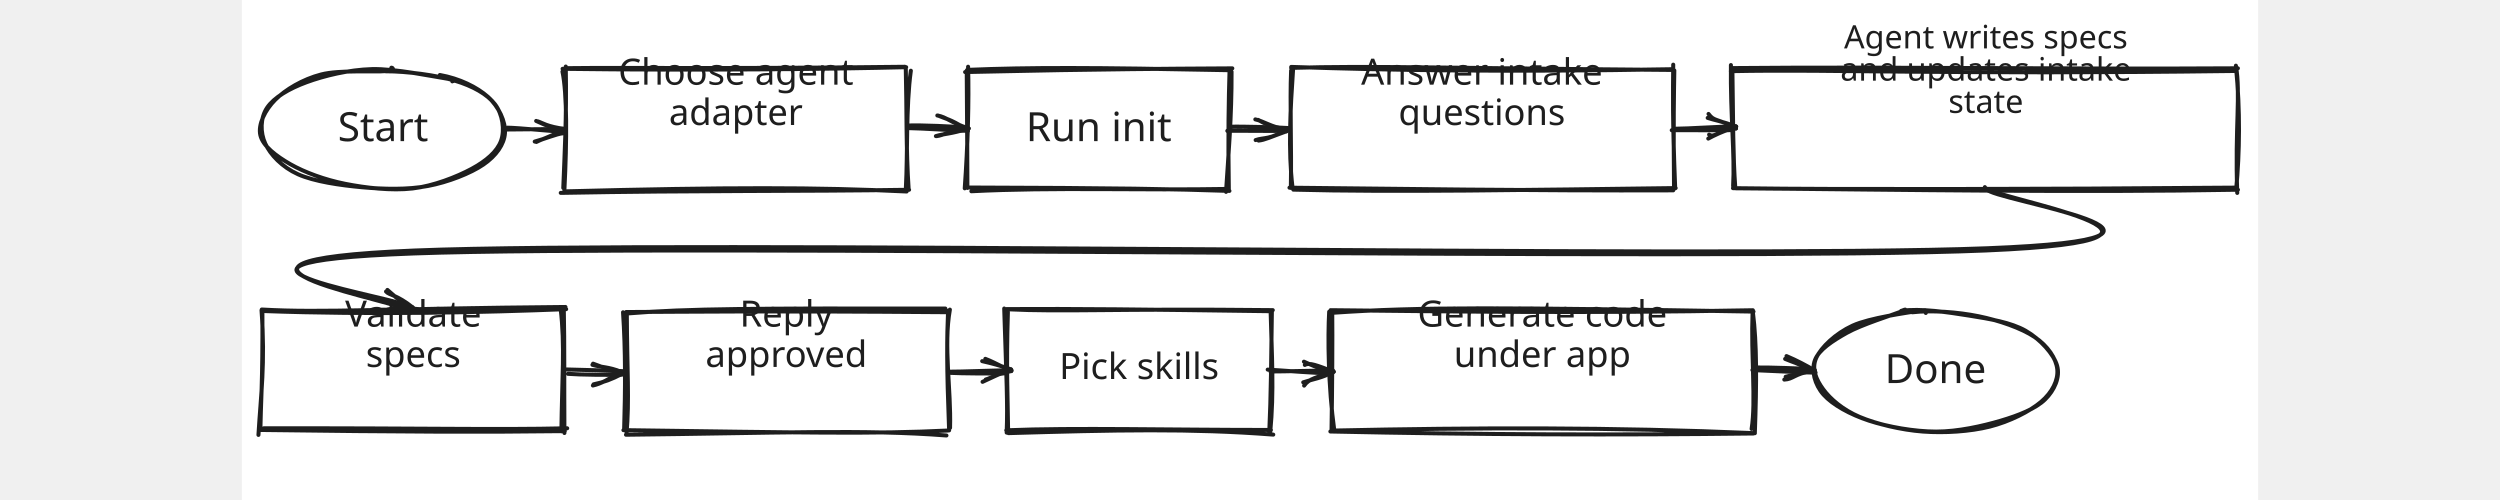
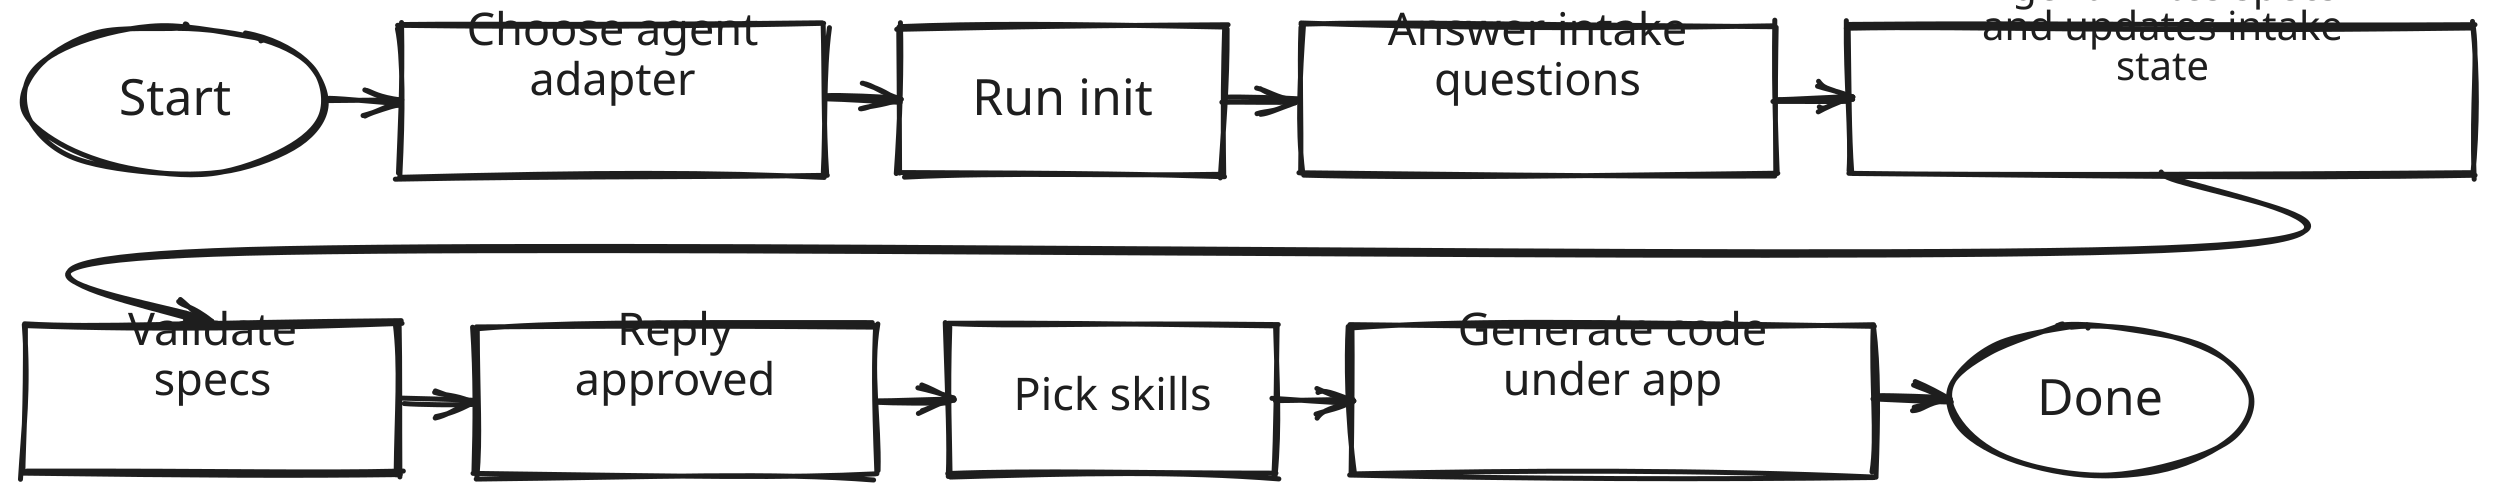
- <svg xmlns="http://www.w3.org/2000/svg" version="1.1" viewBox="0 -24 1000 248" width="1000" height="200">
-   <rect x="0" y="-24" width="100%" height="100%" fill="#ffffff" />
+ <svg xmlns="http://www.w3.org/2000/svg" version="1.1" viewBox="0 0 1000 200" width="1000" height="200">
+   <rect x="0" y="0" width="100%" height="100%" fill="#ffffff" />
  <defs>
    <style>
      @font-face {
        font-family: "Virgil";
        src: url("https://excalidraw.com/Virgil.woff2");
      }
      @font-face {
        font-family: "Cascadia";
        src: url("https://excalidraw.com/Cascadia.woff2");
      }
    </style>
  </defs>
-   <rect x="0" y="-24" width="1000" height="248" fill="#ffffff" />
+   <rect x="0" y="0" width="1000" height="200" fill="#ffffff" />
  <g stroke-linecap="round" transform="translate(10 10) rotate(0 60 30)">
    <path d="M70.94 1.37 C80.93 2.07, 92.67 5.75, 100.72 9.36 C108.77 12.96, 116.49 17.86, 119.26 22.99 C122.02 28.12, 120.93 34.86, 117.3 40.13 C113.66 45.4, 106.2 51.44, 97.44 54.6 C88.67 57.77, 75.73 58.9, 64.72 59.11 C53.71 59.33, 40.76 58.32, 31.39 55.91 C22.01 53.5, 13.83 49.08, 8.45 44.65 C3.07 40.22, -1.33 34.71, -0.89 29.31 C-0.46 23.92, 4.51 16.85, 11.06 12.29 C17.61 7.73, 27.25 3.82, 38.41 1.96 C49.56 0.1, 70.57 0.81, 77.98 1.15 C85.38 1.49, 83.22 3.4, 82.86 4 M75.47 0.32 C85.72 1.52, 97.39 5.53, 104.58 9.86 C111.77 14.18, 116.83 21.04, 118.63 26.28 C120.43 31.51, 119.87 36.47, 115.36 41.26 C110.86 46.05, 100.88 51.72, 91.59 55.02 C82.29 58.33, 70.06 61.14, 59.6 61.09 C49.15 61.04, 38.04 57.65, 28.87 54.74 C19.7 51.83, 9.18 48.18, 4.59 43.63 C0.01 39.07, -0.5 33.07, 1.35 27.4 C3.2 21.73, 8.84 14.16, 15.71 9.61 C22.57 5.05, 32.61 1.25, 42.57 0.06 C52.53 -1.13, 69.83 1.96, 75.48 2.47 C81.13 2.99, 76.5 2.73, 76.47 3.14" stroke="none" stroke-width="0" fill="#ffffff" />
    <path d="M88.17 3.19 C97.89 4.91, 106.64 9.24, 112.02 14.04 C117.4 18.84, 120.84 26.4, 120.46 32 C120.09 37.59, 116.14 43.24, 109.76 47.62 C103.37 51.99, 92.19 56.37, 82.17 58.25 C72.14 60.13, 60.35 59.85, 49.63 58.88 C38.91 57.91, 25.84 56.04, 17.83 52.44 C9.82 48.83, 4.13 42.74, 1.58 37.24 C-0.98 31.73, -0.93 24.5, 2.48 19.43 C5.89 14.35, 13.37 9.98, 22.04 6.79 C30.7 3.6, 42.92 0.59, 54.46 0.28 C66.01 -0.03, 84.66 3.93, 91.3 4.94 C97.95 5.96, 94.74 6.07, 94.34 6.36 M61.32 1.36 C71.59 1.32, 86.55 3.29, 95.58 6.01 C104.61 8.73, 111.66 12.71, 115.49 17.68 C119.31 22.65, 120.45 30.48, 118.52 35.83 C116.58 41.18, 111.18 45.83, 103.87 49.77 C96.56 53.71, 85.1 58.23, 74.65 59.47 C64.2 60.7, 51.3 59.18, 41.18 57.17 C31.07 55.16, 20.98 51.43, 13.97 47.42 C6.97 43.41, 0.38 38.41, -0.86 33.08 C-2.11 27.76, 1.49 20.5, 6.52 15.48 C11.54 10.46, 20.13 5.31, 29.29 2.94 C38.44 0.57, 55.66 1.81, 61.46 1.26 C67.26 0.71, 63.94 -0.84, 64.1 -0.34" stroke="#1e1e1e" stroke-width="2" fill="none" />
  </g>
  <g transform="translate(45 28) rotate(0 25 12)">
    <text x="25" y="18" font-family="Virgil, Segoe UI Emoji" font-size="20px" fill="#1e1e1e" text-anchor="middle" style="white-space: pre;" direction="ltr">Start</text>
  </g>
  <g stroke-linecap="round" transform="translate(160 10) rotate(0 85 30)">
    <path d="M-1.51 -1.54 L171.64 0.65 L170.2 60.54 L1.41 61.55" stroke="none" stroke-width="0" fill="#ffffff" />
    <path d="M0.98 -0.19 C36.37 -0.61, 70.29 0.27, 168.82 -0.88 M-0.96 0.13 C66.41 1.04, 133.73 0.23, 169.46 -0.68 M171.78 1.07 C169.32 18.96, 170.23 42.4, 169.33 58.91 M169.27 0.13 C169.77 19.11, 169.35 40.27, 170.69 59.95 M170.91 60.13 C116.84 60.99, 65.74 60.38, -1.87 61.67 M169.69 60.98 C126 58.82, 80.62 58.81, -0.17 60.93 M-0.05 59.97 C1.18 35.59, 1.28 12.4, -1.02 1.51 M-0.61 59.22 C0.02 42.13, 1.09 25.45, 0.62 -0.99" stroke="#1e1e1e" stroke-width="2" fill="none" />
  </g>
  <g transform="translate(180 22) rotate(0 65 20)">
    <text x="65" y="-4" font-family="Virgil, Segoe UI Emoji" font-size="18px" fill="#1e1e1e" text-anchor="middle" style="white-space: pre;" direction="ltr">Choose agent</text>
    <text x="65" y="16" font-family="Virgil, Segoe UI Emoji" font-size="18px" fill="#1e1e1e" text-anchor="middle" style="white-space: pre;" direction="ltr">adapter</text>
  </g>
  <g stroke-linecap="round" transform="translate(360 10) rotate(0 65 30)">
    <path d="M-0.71 1.31 L129.73 0.27 L130.71 61.01 L-0.74 60.61" stroke="none" stroke-width="0" fill="#ffffff" />
    <path d="M-1.31 1.74 C27.55 1.22, 52.81 0.31, 131.23 -0.1 M-0.26 0.66 C31.06 -0.62, 61.44 -0.57, 130.3 0.83 M130.85 1.57 C130.96 23.52, 129.26 43.32, 128.11 61.17 M129.87 0.53 C129.43 15.6, 129.06 32.74, 129.5 60.65 M129.01 59.71 C86.98 60.48, 42.53 58.78, 1.8 60.86 M129.8 60.69 C102.66 59.77, 73.89 59.22, -0.29 59.01 M-1.49 59.41 C0.03 38.11, 0.66 15.93, 0.17 -0.91 M-0.17 59.22 C-0.27 47.17, -0.19 34.35, -0.5 0.98" stroke="#1e1e1e" stroke-width="2" fill="none" />
  </g>
  <g transform="translate(385 28) rotate(0 40 12)">
    <text x="40" y="18" font-family="Virgil, Segoe UI Emoji" font-size="20px" fill="#1e1e1e" text-anchor="middle" style="white-space: pre;" direction="ltr">Run init</text>
  </g>
  <g stroke-linecap="round" transform="translate(520 10) rotate(0 95 30)">
    <path d="M0.09 0.15 L191.82 -0.1 L191.22 61.48 L1.11 59.68" stroke="none" stroke-width="0" fill="#ffffff" />
    <path d="M0.41 -0.33 C39.19 -1.51, 76.23 -0.2, 189.64 0.69 M0.44 -0.81 C52.29 0.9, 106.31 1.81, 189.14 0.33 M189.92 -1.93 C189.8 12.08, 189.49 24.24, 190.89 59.43 M190.46 0.93 C190.29 12.09, 189.97 25.21, 190.32 59.36 M191.12 59.28 C118.97 60.18, 51.03 61.4, 1.48 60.06 M189.91 60.41 C120.67 60.68, 49.84 59.59, -0.42 59.1 M1.07 58.84 C-1.12 40.64, 0.05 19.46, 1.35 0.68 M0.26 59.21 C0.64 38.21, -0.27 17.24, 0.39 0.96" stroke="#1e1e1e" stroke-width="2" fill="none" />
  </g>
  <g transform="translate(540 22) rotate(0 75 20)">
    <text x="75" y="-4" font-family="Virgil, Segoe UI Emoji" font-size="18px" fill="#1e1e1e" text-anchor="middle" style="white-space: pre;" direction="ltr">Answer intake</text>
    <text x="75" y="16" font-family="Virgil, Segoe UI Emoji" font-size="18px" fill="#1e1e1e" text-anchor="middle" style="white-space: pre;" direction="ltr">questions</text>
  </g>
  <g stroke-linecap="round" transform="translate(740 10) rotate(0 125 30)">
    <path d="M0.89 -1.01 L249.92 -0.48 L251.73 61.95 L-1.04 58.74" stroke="none" stroke-width="0" fill="#ffffff" />
    <path d="M-1.53 1.3 C50.88 0.23, 103.41 3.1, 248.41 1.2 M-0.7 -0.23 C80.65 -0.99, 161.42 0.45, 249.99 -0.13 M249 -1.43 C251.45 12.64, 248.51 29.16, 249.67 61.69 M249.06 -0.67 C251.16 20.58, 250.88 41.68, 249.13 60.06 M249.37 59.06 C151.08 59.89, 51.84 59.99, 0.94 59.39 M250.02 60.1 C170.38 61.52, 89.48 60.19, -0.44 59.33 M-0.37 58.28 C0.53 43.16, -1.76 22.98, -1.47 -1.73 M0.7 59.21 C-0.45 43.25, -0.35 26.14, -0.73 0.93" stroke="#1e1e1e" stroke-width="2" fill="none" />
  </g>
  <g transform="translate(755 18) rotate(0 110 24)">
    <text x="110" y="-18" font-family="Virgil, Segoe UI Emoji" font-size="16px" fill="#1e1e1e" text-anchor="middle" style="white-space: pre;" direction="ltr">Agent writes specs</text>
    <text x="110" y="-2" font-family="Virgil, Segoe UI Emoji" font-size="16px" fill="#1e1e1e" text-anchor="middle" style="white-space: pre;" direction="ltr">and updates intake</text>
    <text x="110" y="14" font-family="Virgil, Segoe UI Emoji" font-size="16px" fill="#1e1e1e" text-anchor="middle" style="white-space: pre;" direction="ltr">state</text>
  </g>
  <g stroke-linecap="round" transform="translate(10 130) rotate(0 75 30)">
    <path d="M1.69 1.84 L148.01 -0.86 L148.23 58.41 L0.81 61.81" stroke="none" stroke-width="0" fill="#ffffff" />
    <path d="M-0.16 -0.48 C29.73 1.28, 61.64 -0.99, 150.47 -1.74 M-0.15 0.24 C55.66 2.29, 109.88 0.92, 150.82 -0.66 M148.07 -0.93 C150.29 17.2, 148.74 34.08, 148.45 59.95 M149.65 -0.27 C150.02 17.06, 149.78 34.15, 149.95 60.77 M151.33 58.43 C114.35 59.27, 82.81 58.31, 0.82 58.44 M150.14 59.83 C109.49 60.36, 69.37 60.18, -0.66 59.26 M-1.81 61.72 C-0.62 41.69, 1.62 26.51, -0.28 -0.14 M-0.86 59.21 C-0.74 48.29, 0.37 35.03, 0.15 0.91" stroke="#1e1e1e" stroke-width="2" fill="none" />
  </g>
  <g transform="translate(35 142) rotate(0 50 20)">
    <text x="50" y="-4" font-family="Virgil, Segoe UI Emoji" font-size="18px" fill="#1e1e1e" text-anchor="middle" style="white-space: pre;" direction="ltr">Validate</text>
    <text x="50" y="16" font-family="Virgil, Segoe UI Emoji" font-size="18px" fill="#1e1e1e" text-anchor="middle" style="white-space: pre;" direction="ltr">specs</text>
  </g>
  <g stroke-linecap="round" transform="translate(190 130) rotate(0 80 30)">
    <path d="M-1.51 0.68 L160.1 -1.24 L158.74 58.88 L-1.34 60.87" stroke="none" stroke-width="0" fill="#ffffff" />
    <path d="M1.55 1.45 C31.14 -1.01, 64.61 -1.07, 158.88 -0.96 M0.55 0.77 C33.02 0.63, 67.03 0.12, 159.66 0.85 M161.14 -0.43 C157.93 17.76, 161.77 39, 161.23 58.21 M160.25 0.13 C159.68 13.55, 159.49 26.62, 160.76 59.47 M159.44 62 C119.11 58.86, 74.83 60.82, 0.49 61.63 M160.25 59.54 C124.31 61.32, 88.94 60.59, -0.78 59.35 M0.75 61.15 C2.23 44.22, 1.01 30.03, 0.9 1.45 M-0.43 59.2 C0.17 39.33, 0.3 19.93, -0.97 0.89" stroke="#1e1e1e" stroke-width="2" fill="none" />
  </g>
  <g transform="translate(210 142) rotate(0 60 20)">
    <text x="60" y="-4" font-family="Virgil, Segoe UI Emoji" font-size="18px" fill="#1e1e1e" text-anchor="middle" style="white-space: pre;" direction="ltr">Reply</text>
    <text x="60" y="16" font-family="Virgil, Segoe UI Emoji" font-size="18px" fill="#1e1e1e" text-anchor="middle" style="white-space: pre;" direction="ltr">approved</text>
  </g>
  <g stroke-linecap="round" transform="translate(380 130) rotate(0 65 30)">
    <path d="M-0.71 -0.48 L128.19 -1.62 L129.25 59.35 L0.51 59.94" stroke="none" stroke-width="0" fill="#ffffff" />
    <path d="M-0.73 -0.62 C28.36 0.81, 51.22 -1.03, 131.3 -0.17 M-0.75 -0.7 C33.21 -0.9, 65.81 -0.54, 130.5 0.36 M130.22 0.07 C130.78 22.32, 132 39.92, 130.02 60.47 M130.85 0.54 C130.54 22.04, 130.4 43.09, 129.57 60.18 M131.54 61.57 C90.91 58.41, 52.94 59.28, 0.17 60.83 M130.37 59.26 C81.1 59.29, 32.47 58.03, -0.9 59.43 M-0.69 60.59 C-0.12 46.74, -0.81 33.56, -1.91 -0.97 M0.01 59.2 C-0.12 44.37, -0.98 28.82, -0.09 0.86" stroke="#1e1e1e" stroke-width="2" fill="none" />
  </g>
  <g transform="translate(395 148) rotate(0 50 12)">
    <text x="50" y="16" font-family="Virgil, Segoe UI Emoji" font-size="18px" fill="#1e1e1e" text-anchor="middle" style="white-space: pre;" direction="ltr">Pick skills</text>
  </g>
  <g stroke-linecap="round" transform="translate(540 130) rotate(0 105 30)">
    <path d="M0.08 -1.63 L210.28 -1.99 L209.76 59.82 L-1.63 59" stroke="none" stroke-width="0" fill="#ffffff" />
    <path d="M0.87 1.15 C43.96 -1.86, 86.73 -1.53, 209.74 0.54 M-0.04 -0.15 C61.18 0.45, 123.96 1.52, 209.42 -0.12 M209.29 0.58 C208.42 22.88, 211.02 44.84, 208.8 58.74 M209.44 0.94 C211.4 16.53, 211.31 35.56, 210.39 60.88 M209.69 61.01 C142.93 61.83, 73.77 61.63, -0.14 60.02 M210.42 60.86 C141.04 57.84, 72.28 58.01, 0.86 59.57 M1.87 60.03 C-1.27 37.27, -1.42 13.08, -0.73 0.62 M0.44 59.19 C0.79 37.41, 0.94 13.72, 0.79 0.84" stroke="#1e1e1e" stroke-width="2" fill="none" />
  </g>
  <g transform="translate(570 142) rotate(0 75 20)">
    <text x="75" y="-4" font-family="Virgil, Segoe UI Emoji" font-size="18px" fill="#1e1e1e" text-anchor="middle" style="white-space: pre;" direction="ltr">Generate code</text>
    <text x="75" y="16" font-family="Virgil, Segoe UI Emoji" font-size="18px" fill="#1e1e1e" text-anchor="middle" style="white-space: pre;" direction="ltr">under app</text>
  </g>
  <g stroke-linecap="round" transform="translate(780 130) rotate(0 60 30)">
    <path d="M39.05 1.08 C48.44 -1.02, 62.42 0.13, 72.93 1.23 C83.44 2.32, 94.5 4.07, 102.11 7.62 C109.72 11.18, 116.14 16.98, 118.6 22.55 C121.06 28.11, 120.69 35.92, 116.88 41.01 C113.08 46.09, 104.51 49.84, 95.75 53.06 C87 56.29, 74.92 59.81, 64.33 60.33 C53.74 60.86, 41.52 58.71, 32.22 56.18 C22.92 53.65, 13.77 49.95, 8.52 45.15 C3.27 40.36, 0.07 32.87, 0.71 27.43 C1.34 21.98, 4.88 16.86, 12.33 12.46 C19.78 8.06, 38.86 3.07, 45.4 1.03 C51.95 -1.02, 51.41 -0.33, 51.6 0.19 M33.52 3.8 C42.51 1.37, 58.08 0.19, 69.02 0.51 C79.95 0.82, 91.18 2.44, 99.12 5.69 C107.07 8.93, 113.69 14.67, 116.69 20.01 C119.69 25.34, 120.16 32.49, 117.13 37.7 C114.11 42.91, 106.57 47.65, 98.52 51.28 C90.47 54.91, 79.19 58.52, 68.83 59.48 C58.46 60.44, 46.01 59.01, 36.34 57.04 C26.67 55.07, 16.65 52.32, 10.8 47.66 C4.95 43.01, 1.6 34.82, 1.23 29.09 C0.85 23.36, 2.95 17.45, 8.55 13.28 C14.15 9.11, 30.51 5.46, 34.83 4.06 C39.16 2.65, 34.33 4.42, 34.52 4.87" stroke="none" stroke-width="0" fill="#ffffff" />
    <path d="M48.49 0.89 C58.21 -0.22, 71.19 0.79, 81.31 2.84 C91.43 4.89, 102.69 8.79, 109.2 13.18 C115.72 17.58, 119.89 23.84, 120.42 29.2 C120.94 34.56, 117.94 40.61, 112.35 45.34 C106.76 50.07, 96.65 55.15, 86.89 57.6 C77.13 60.05, 64.53 60.85, 53.77 60.05 C43.01 59.24, 30.57 56.27, 22.32 52.77 C14.07 49.27, 7.86 43.93, 4.29 39.05 C0.71 34.17, -1.57 28.75, 0.86 23.49 C3.3 18.24, 10.41 11.4, 18.9 7.51 C27.38 3.62, 45.71 1.19, 51.76 0.15 C57.81 -0.9, 55.22 0.8, 55.19 1.23 M42.96 0.2 C52.46 -1.22, 66.42 0.9, 76.7 2.54 C86.99 4.18, 97.41 5.9, 104.68 10.04 C111.95 14.18, 118.71 21.7, 120.32 27.38 C121.93 33.06, 119 39.6, 114.33 44.15 C109.66 48.7, 101.29 52.03, 92.29 54.69 C83.28 57.34, 71.18 60.08, 60.31 60.07 C49.43 60.07, 36.32 57.7, 27.02 54.65 C17.72 51.6, 8.96 46.78, 4.5 41.77 C0.03 36.77, -1.71 29.72, 0.22 24.61 C2.15 19.49, 8.92 15.09, 16.08 11.07 C23.25 7.04, 38.7 2.21, 43.2 0.45 C47.7 -1.31, 42.48 0.02, 43.08 0.51" stroke="#1e1e1e" stroke-width="2" fill="none" />
  </g>
  <g transform="translate(810 148) rotate(0 30 12)">
    <text x="30" y="18" font-family="Virgil, Segoe UI Emoji" font-size="20px" fill="#1e1e1e" text-anchor="middle" style="white-space: pre;" direction="ltr">Done</text>
  </g>
  <g stroke-linecap="round">
    <g transform="translate(130 40) rotate(0 15 0)">
      <path d="M-0.35 0.25 C4.96 0.14, 25.6 0.08, 30.7 -0.09 M1.67 -0.67 C6.98 -0.63, 25.46 1.27, 30.12 1.4" stroke="#1e1e1e" stroke-width="2" fill="none" />
    </g>
    <g transform="translate(130 40) rotate(0 15 0)">
      <path d="M16.01 6.42 C18.52 5.07, 20.58 4.82, 30.52 0.04 M15.22 6.22 C20.59 4.8, 25.96 2.43, 29.38 2.06" stroke="#1e1e1e" stroke-width="2" fill="none" />
    </g>
    <g transform="translate(130 40) rotate(0 15 0)">
      <path d="M16.71 -3.82 C19.13 -3.08, 21.05 -1.23, 30.52 0.04 M15.93 -4.02 C21.04 -1.56, 26.15 -0.05, 29.38 2.06" stroke="#1e1e1e" stroke-width="2" fill="none" />
    </g>
  </g>
  <g stroke-linecap="round">
    <g transform="translate(330 40) rotate(0 15 0)">
      <path d="M1.09 -0.44 C6.3 -0.41, 25.3 0.83, 30.08 0.92 M0.21 -1.72 C5.36 -2.08, 24.39 -1.24, 29.17 -0.72" stroke="#1e1e1e" stroke-width="2" fill="none" />
    </g>
    <g transform="translate(330 40) rotate(0 15 0)">
      <path d="M14.2 3.51 C18.82 2.14, 20.71 2.72, 30.47 -0.29 M14.53 3.53 C18.11 3.07, 20.64 1.01, 28.75 -0.25" stroke="#1e1e1e" stroke-width="2" fill="none" />
    </g>
    <g transform="translate(330 40) rotate(0 15 0)">
      <path d="M14.91 -6.72 C19.45 -6, 21.19 -3.32, 30.47 -0.29 M15.25 -6.7 C18.77 -5.11, 21.16 -5.12, 28.75 -0.25" stroke="#1e1e1e" stroke-width="2" fill="none" />
    </g>
  </g>
  <g stroke-linecap="round">
    <g transform="translate(490 40) rotate(0 15 0)">
      <path d="M0.14 -1.13 C5.24 -1.37, 24.6 -0.82, 29.45 -0.47 M-1.25 0.9 C3.75 0.74, 22.72 1.12, 28.22 0.82" stroke="#1e1e1e" stroke-width="2" fill="none" />
    </g>
    <g transform="translate(490 40) rotate(0 15 0)">
      <path d="M12.8 5.48 C16.44 4.12, 21.06 5.29, 27.43 0.04 M14.25 5.73 C17.42 5.4, 19.9 4.06, 28.11 1.1" stroke="#1e1e1e" stroke-width="2" fill="none" />
    </g>
    <g transform="translate(490 40) rotate(0 15 0)">
      <path d="M12.64 -4.78 C16.39 -4.04, 21.05 -0.77, 27.43 0.04 M14.09 -4.53 C17.26 -2.59, 19.78 -1.65, 28.11 1.1" stroke="#1e1e1e" stroke-width="2" fill="none" />
    </g>
  </g>
  <g stroke-linecap="round">
    <g transform="translate(710 40) rotate(0 15 0)">
      <path d="M-0.82 0.59 C4.18 0.48, 23.5 0.73, 28.83 0.54 M0.95 -0.15 C6.4 -0.11, 25.92 -1.4, 30.93 -1.31" stroke="#1e1e1e" stroke-width="2" fill="none" />
    </g>
    <g transform="translate(710 40) rotate(0 15 0)">
      <path d="M17.72 2.76 C20.46 4.63, 21.88 0.59, 31.05 -0.29 M17.3 4.74 C20.02 3.24, 24.02 1.31, 31.14 -1.21" stroke="#1e1e1e" stroke-width="2" fill="none" />
    </g>
    <g transform="translate(710 40) rotate(0 15 0)">
      <path d="M17.43 -7.49 C20.32 -3.53, 21.81 -5.47, 31.05 -0.29 M17.01 -5.52 C19.85 -4.52, 23.92 -3.96, 31.14 -1.21" stroke="#1e1e1e" stroke-width="2" fill="none" />
    </g>
  </g>
  <g stroke-linecap="round">
    <g transform="translate(865 70) rotate(0 -390 30)">
      <path d="M0.62 -0.1 C0.92 4.93, 130.61 24.08, 0.61 29.14 C-129.38 34.2, -649.08 24.98, -779.35 30.26 C-909.62 35.54, -780.88 55.93, -781.01 60.82 M-0.51 -1.19 C-0.22 4.05, 129.86 24.75, -0.02 30.23 C-129.89 35.72, -649.56 26.97, -779.77 31.71 C-909.98 36.46, -780.98 54.02, -781.3 58.69" stroke="#1e1e1e" stroke-width="2" fill="none" />
    </g>
    <g transform="translate(865 70) rotate(0 -390 30)">
      <path d="M-796.39 60.46 C-794.26 60.23, -789.81 57.94, -780.28 58.5 M-795.69 59.66 C-791.55 59.74, -788.75 59.96, -780.78 58.6" stroke="#1e1e1e" stroke-width="2" fill="none" />
    </g>
    <g transform="translate(865 70) rotate(0 -390 30)">
      <path d="M-793.53 50.6 C-792.08 52.4, -788.2 52.13, -780.28 58.5 M-792.84 49.8 C-789.53 52.46, -787.48 55.29, -780.78 58.6" stroke="#1e1e1e" stroke-width="2" fill="none" />
    </g>
  </g>
  <g stroke-linecap="round">
    <g transform="translate(160 160) rotate(0 15 0)">
      <path d="M-0.33 -0.78 C4.86 -0.62, 24.91 -0.17, 29.99 0.15 M1.69 1.42 C6.82 1.87, 24.41 2.11, 29.04 1.77" stroke="#1e1e1e" stroke-width="2" fill="none" />
    </g>
    <g transform="translate(160 160) rotate(0 15 0)">
      <path d="M14.08 7.21 C18.15 6.33, 22.22 3.96, 27.96 0.38 M14.4 6.63 C19.38 5.62, 23.46 4.13, 28.37 1.5" stroke="#1e1e1e" stroke-width="2" fill="none" />
    </g>
    <g transform="translate(160 160) rotate(0 15 0)">
      <path d="M13.85 -3.05 C17.89 -1.83, 22.01 -2.09, 27.96 0.38 M14.16 -3.63 C19.21 -1.7, 23.36 -0.27, 28.37 1.5" stroke="#1e1e1e" stroke-width="2" fill="none" />
    </g>
  </g>
  <g stroke-linecap="round">
    <g transform="translate(350 160) rotate(0 15 0)">
      <path d="M1.11 0.93 C6.2 1.23, 24.61 1.38, 29.37 1.16 M0.23 0.37 C5.82 0.42, 27 -0.41, 31.75 -0.35" stroke="#1e1e1e" stroke-width="2" fill="none" />
    </g>
    <g transform="translate(350 160) rotate(0 15 0)">
      <path d="M18.91 4.24 C22.09 3.36, 22.99 1.84, 31.58 0.05 M17.35 5.39 C21.91 3.28, 26.03 1.26, 31.4 -0.81" stroke="#1e1e1e" stroke-width="2" fill="none" />
    </g>
    <g transform="translate(350 160) rotate(0 15 0)">
      <path d="M18.72 -6.02 C21.89 -4.8, 22.83 -4.23, 31.58 0.05 M17.16 -4.87 C21.86 -3.83, 26.04 -2.7, 31.4 -0.81" stroke="#1e1e1e" stroke-width="2" fill="none" />
    </g>
  </g>
  <g stroke-linecap="round">
    <g transform="translate(510 160) rotate(0 15 0)">
      <path d="M0.15 0.25 C5.54 0.28, 26.31 -0.27, 31.15 -0.23 M-1.22 -0.67 C4.2 -0.42, 25.33 1.35, 30.8 1.18" stroke="#1e1e1e" stroke-width="2" fill="none" />
    </g>
    <g transform="translate(510 160) rotate(0 15 0)">
      <path d="M16.85 7.27 C19.18 3.8, 22.96 3.25, 31.53 0.38 M16.4 5.64 C20.73 4.15, 26.47 3.33, 30.77 0.54" stroke="#1e1e1e" stroke-width="2" fill="none" />
    </g>
    <g transform="translate(510 160) rotate(0 15 0)">
      <path d="M17.19 -2.99 C19.42 -4.36, 23.12 -2.8, 31.53 0.38 M16.75 -4.61 C20.92 -2.74, 26.54 -0.19, 30.77 0.54" stroke="#1e1e1e" stroke-width="2" fill="none" />
    </g>
  </g>
  <g stroke-linecap="round">
    <g transform="translate(750 160) rotate(0 15 0)">
      <path d="M-0.8 -0.44 C4.48 -0.28, 25.22 0.88, 30.52 0.78 M0.98 -1.72 C6.24 -1.87, 24.88 -1.17, 29.85 -0.94" stroke="#1e1e1e" stroke-width="2" fill="none" />
    </g>
    <g transform="translate(750 160) rotate(0 15 0)">
      <path d="M15.01 4.28 C19.46 4.09, 20.06 1.39, 28.49 0.05 M15.69 2.88 C21.11 1.52, 25.4 0.21, 30.13 -0.27" stroke="#1e1e1e" stroke-width="2" fill="none" />
    </g>
    <g transform="translate(750 160) rotate(0 15 0)">
      <path d="M15.42 -5.98 C19.77 -4.07, 20.29 -4.67, 28.49 0.05 M16.1 -7.38 C21.41 -5.14, 25.56 -2.87, 30.13 -0.27" stroke="#1e1e1e" stroke-width="2" fill="none" />
    </g>
  </g>
</svg>
